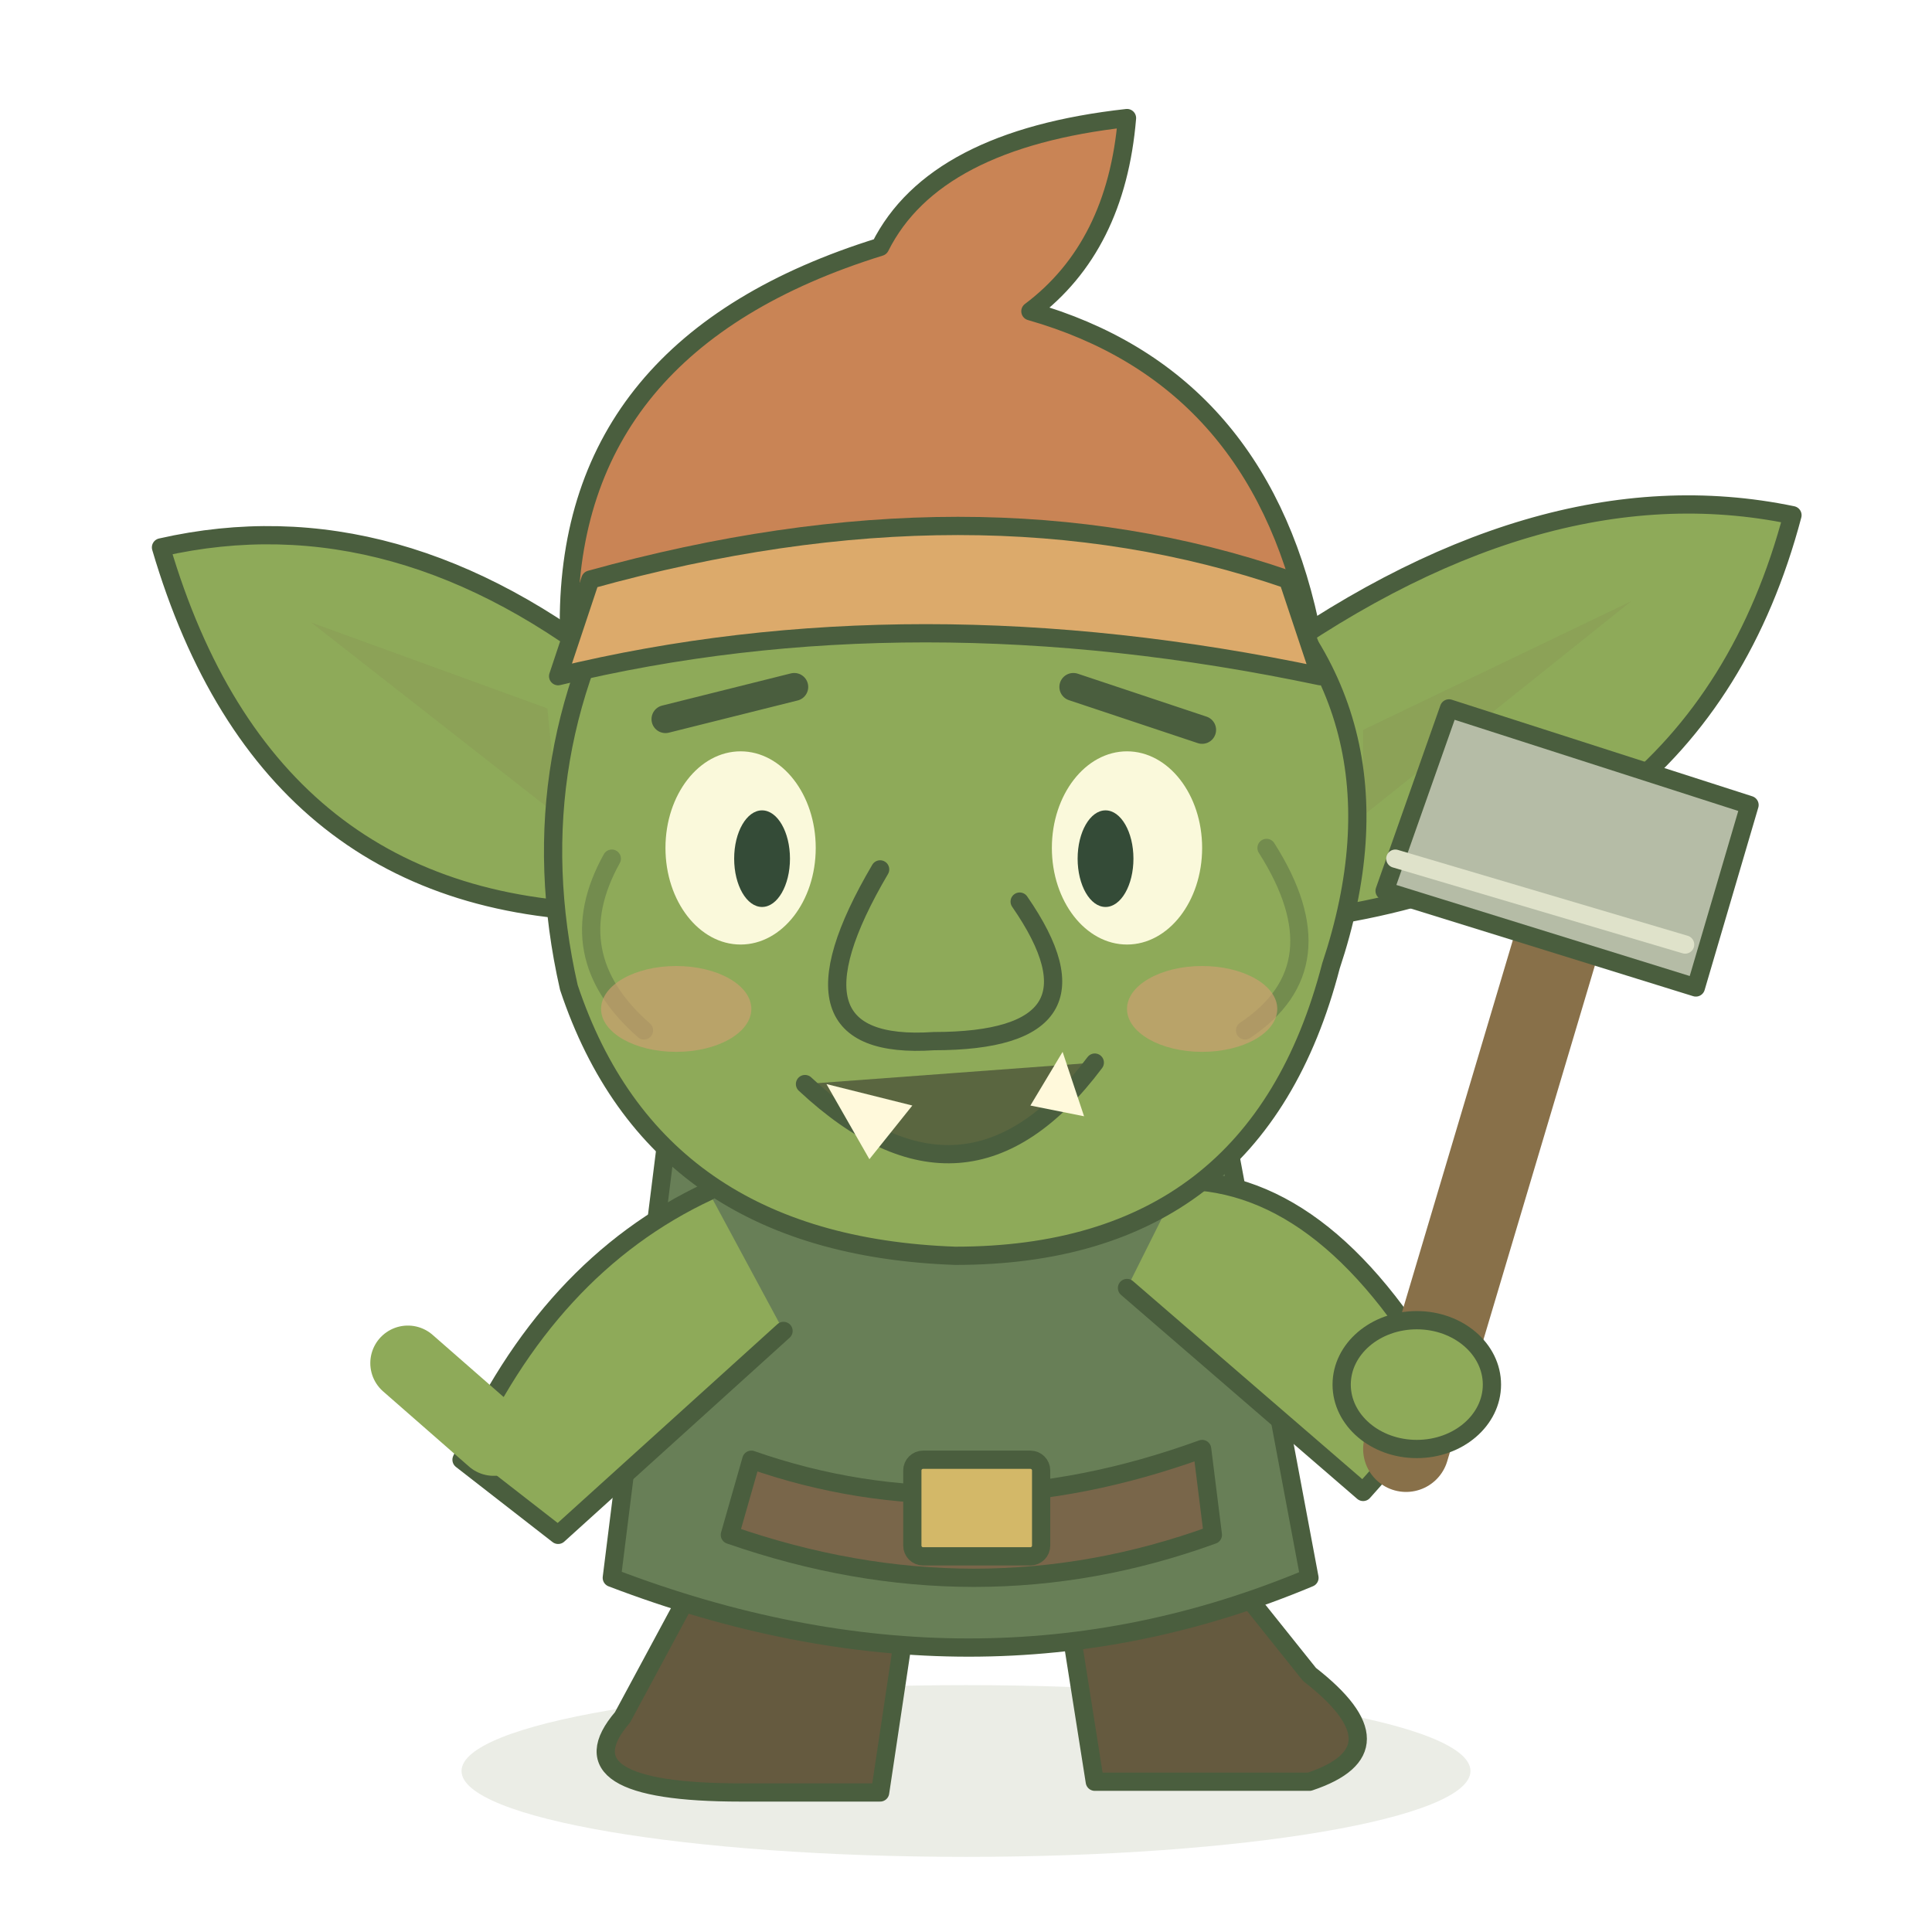
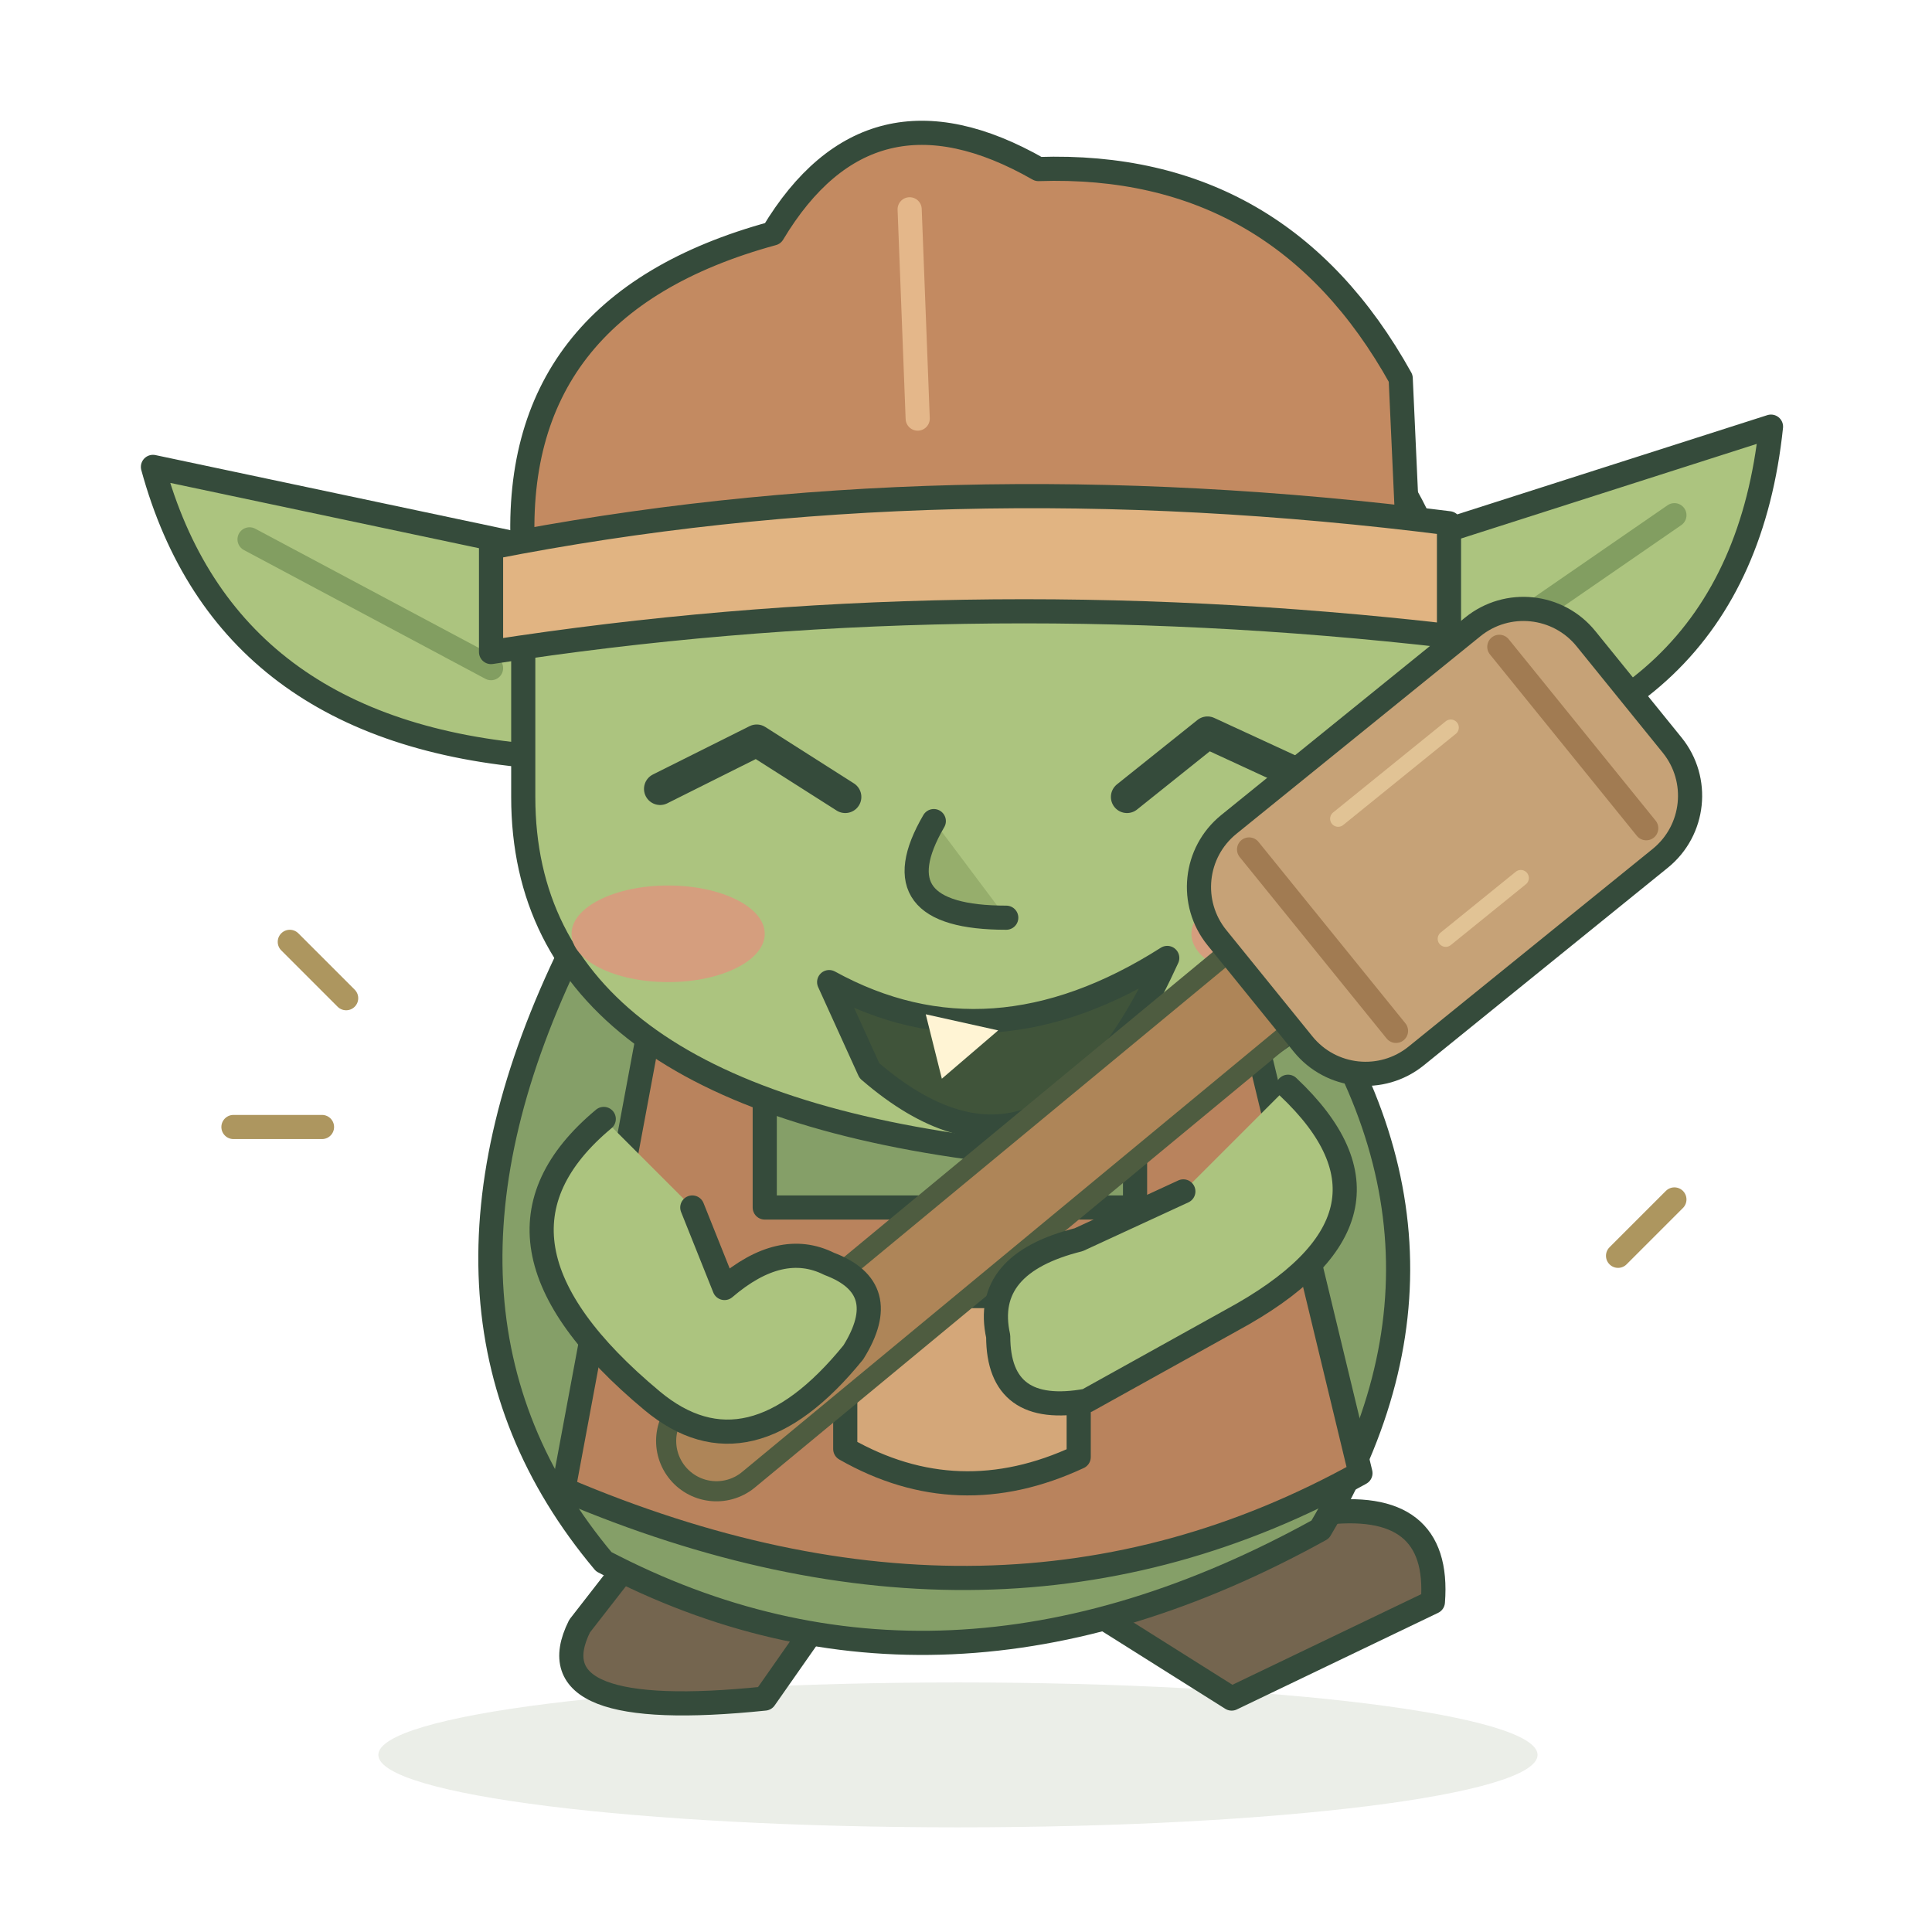
- <svg xmlns="http://www.w3.org/2000/svg" viewBox="0 0 180 180">
-   <g transform="translate(0 0) scale(1)" stroke="#4a5e3e" stroke-width="1.7" stroke-linecap="round" stroke-linejoin="round">
-     <ellipse cx="90" cy="165" rx="47" ry="8" fill="#768559" opacity=".15" stroke="none" />
-     <path d="M65 147l-7 13q-6 7 11 7h13l3-20M99 147l3 19h20q9-3 0-10l-8-10" fill="#655a3f" />
-     <path d="M63 99q27-17 50 0l9 48q-31 13-65 0z" fill="#687f57" />
-     <path d="M66 111q-15 7-23 25l9 7 21-19M110 110q14 0 25 20l-8 9-22-19" fill="#8eaa59" />
-     <path d="M70 136q20 7 42-1l1 8q-22 8-45 0z" fill="#79664a" />
-     <rect x="85" y="136" width="12" height="9" rx="1" fill="#d3b868" />
-     <path d="M58 63Q37 46 15 51q10 34 43 34M116 63q27-20 51-15-9 34-48 38" fill="#8eaa59" />
-     <path d="M51 66L29 58l23 18M127 68l25-12-25 20" fill="#8a9e56" stroke="none" opacity=".65" />
-     <path d="M60 51q27-21 54 0 18 15 10 39-7 27-35 27-28-1-36-25-5-22 7-41" fill="#8eaa59" />
-     <path d="M57 80q-5 9 3 16M118 79q7 11-2 17" fill="none" opacity=".4" />
-     <ellipse cx="69" cy="79" rx="7" ry="9" fill="#faf9db" stroke="none" />
-     <ellipse cx="105" cy="79" rx="7" ry="9" fill="#faf9db" stroke="none" />
-     <ellipse cx="71" cy="80" rx="2.6" ry="4.5" fill="#344b37" stroke="none" />
-     <ellipse cx="103" cy="80" rx="2.6" ry="4.5" fill="#344b37" stroke="none" />
-     <path d="M62 67l12-3M100 64l12 4" fill="none" stroke-width="2.6" />
-     <path d="M82 81q-10 17 5 16 17 0 8-13" fill="#8eaa59" />
-     <ellipse cx="63" cy="94" rx="7" ry="4" fill="#cf9f72" opacity=".65" stroke="none" />
-     <ellipse cx="112" cy="94" rx="7" ry="4" fill="#cf9f72" opacity=".65" stroke="none" />
-     <path d="M75 101q15 14 27-2" fill="#5a6640" />
-     <path d="M77 101l4 7 4-5M96 103l3-5 2 6" fill="#fff9db" stroke="none" />
-     <path d="M53 58q0-26 29-35 5-10 23-12-1 12-9 18 21 6 26 29-33-9-69 0" fill="#c98455" />
-     <path d="M55 54q36-10 65 0l3 9q-38-8-71 0z" fill="#dcaa6b" />
-     <path d="M131 135l14-47" stroke="#887049" stroke-width="8" />
-     <path d="M129 83l29 9 5-17-28-9z" fill="#b5bca6" />
-     <path d="M130 80l27 8" stroke="#dfe2ca" />
-     <ellipse cx="132" cy="129" rx="7" ry="6" fill="#8eaa59" />
-     <path d="M46 134l-8-7" stroke-width="7" stroke="#8eaa59" />
+ <svg xmlns="http://www.w3.org/2000/svg" viewBox="0 0 240 240" fill="none">
+   <g stroke="#354b3b" stroke-width="3" stroke-linecap="round" stroke-linejoin="round">
+     <ellipse cx="119" cy="218" rx="72" ry="9" fill="#64784e" opacity=".13" stroke="none" />
+     <path d="M86 184 L72 202 Q66 214 95 211 L109 191 M140 183 L164 188 Q179 186 178 199 L153 211 L126 194" fill="#74654f" />
+     <path d="M71 118 Q49 163 75 194 Q117 216 164 190 Q186 153 158 117Z" fill="#859f68" />
+     <path d="M81 126 L95 128 V150 H141 V127 L155 125 L169 183 Q124 208 70 185Z" fill="#b9835d" />
+     <path d="M105 161 H134 V181 Q119 188 105 180Z" fill="#d4a779" />
+     <path d="M71 69 L19 58 Q28 91 67 94 M170 69 L220 53 Q216 91 175 96" fill="#acc47f" />
+     <path d="M31 67 L61 83 M208 64 L179 84" stroke="#829e61" />
+     <path d="M65 73 Q65 39 121 38 Q176 40 180 79 Q185 130 124 143 Q65 136 65 99Z" fill="#acc47f" />
+     <path d="M65 69 Q63 38 96 29 Q108 9 129 21 Q159 20 174 47 L175 69Z" fill="#c38a61" />
+     <path d="M61 68 Q117 57 180 65 L180 79 Q119 72 61 81Z" fill="#e1b482" />
+     <path d="M113 26 L114 52" stroke="#e4b78a" />
+     <path d="M82 98 L94 92 L105 99 M140 99 L150 91 L163 97" stroke-width="4" />
+     <path d="M116 102 Q109 114 125 114" fill="#96ae6c" />
+     <ellipse cx="83" cy="116" rx="12" ry="6" fill="#d59e7e" stroke="none" />
+     <ellipse cx="160" cy="116" rx="12" ry="6" fill="#d59e7e" stroke="none" />
+     <path d="M103 122 Q123 133 145 119 Q130 152 108 133Z" fill="#40543a" />
+     <path d="M115 126 L117 134 L124 128" fill="#fff4d4" stroke="none" />
+     <path d="M89 179 L170 112" stroke="#4e5c40" stroke-width="15" />
+     <path d="M89 179 L170 112" stroke="#ae8558" stroke-width="10" />
+     <g transform="rotate(-39 180 106)">
+       <rect x="151" y="86" width="59" height="37" rx="10" fill="#c6a277" />
+       <path d="M161 90 V119 M201 90 V119" stroke="#a17b52" />
+       <path d="M172 94 H190 M173 114 H185" stroke="#e1c395" stroke-width="2" />
+     </g>
+     <path d="M75 139 Q57 154 81 174 Q93 184 106 168 Q111 160 103 157 Q97 154 90 160 L86 150" fill="#acc47f" />
+     <path d="M160 135 Q177 151 153 164 L135 174 Q124 176 124 166 Q122 157 134 154 L147 148" fill="#acc47f" />
+     <path d="M43 124 L36 117 M40 140 L29 140 M201 156 L208 149" stroke="#ad965f" />
  </g>
</svg>
